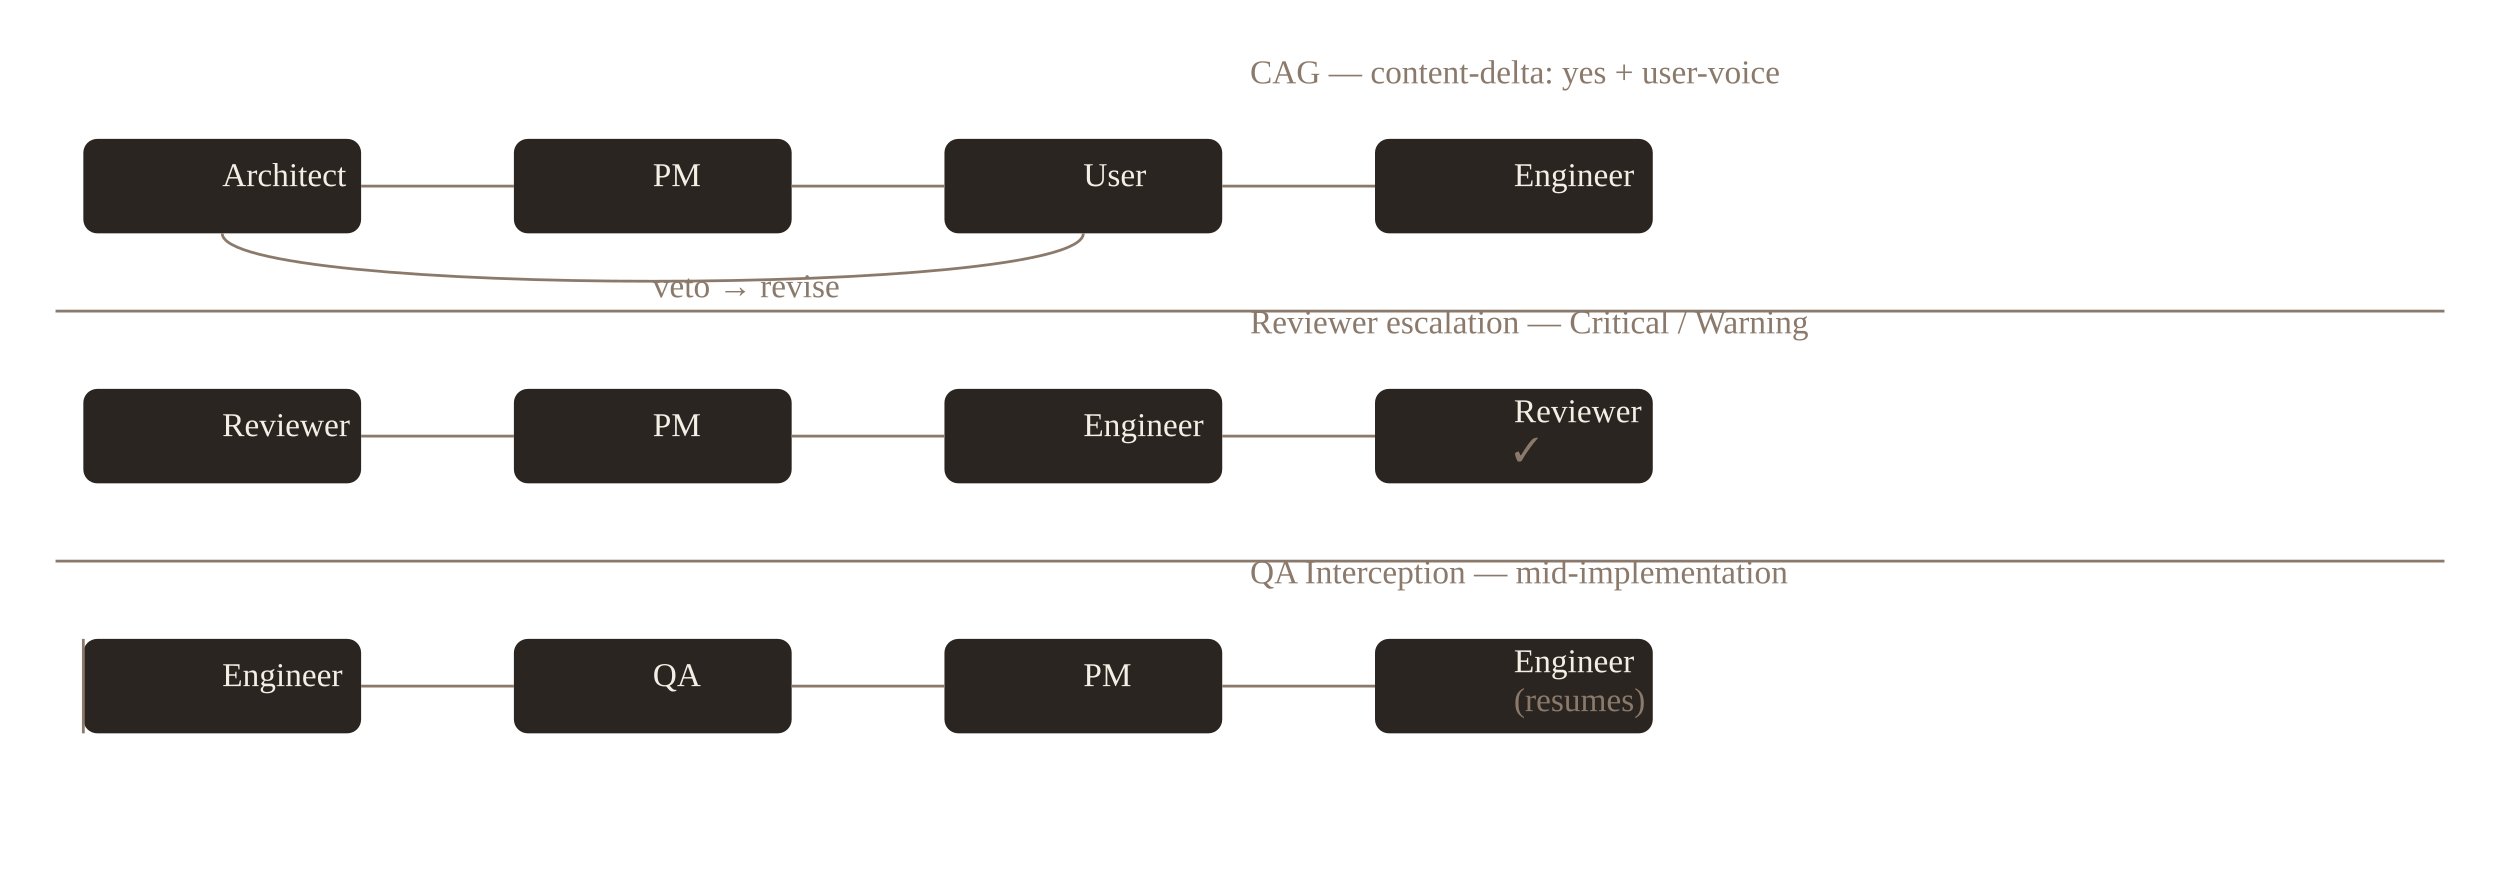
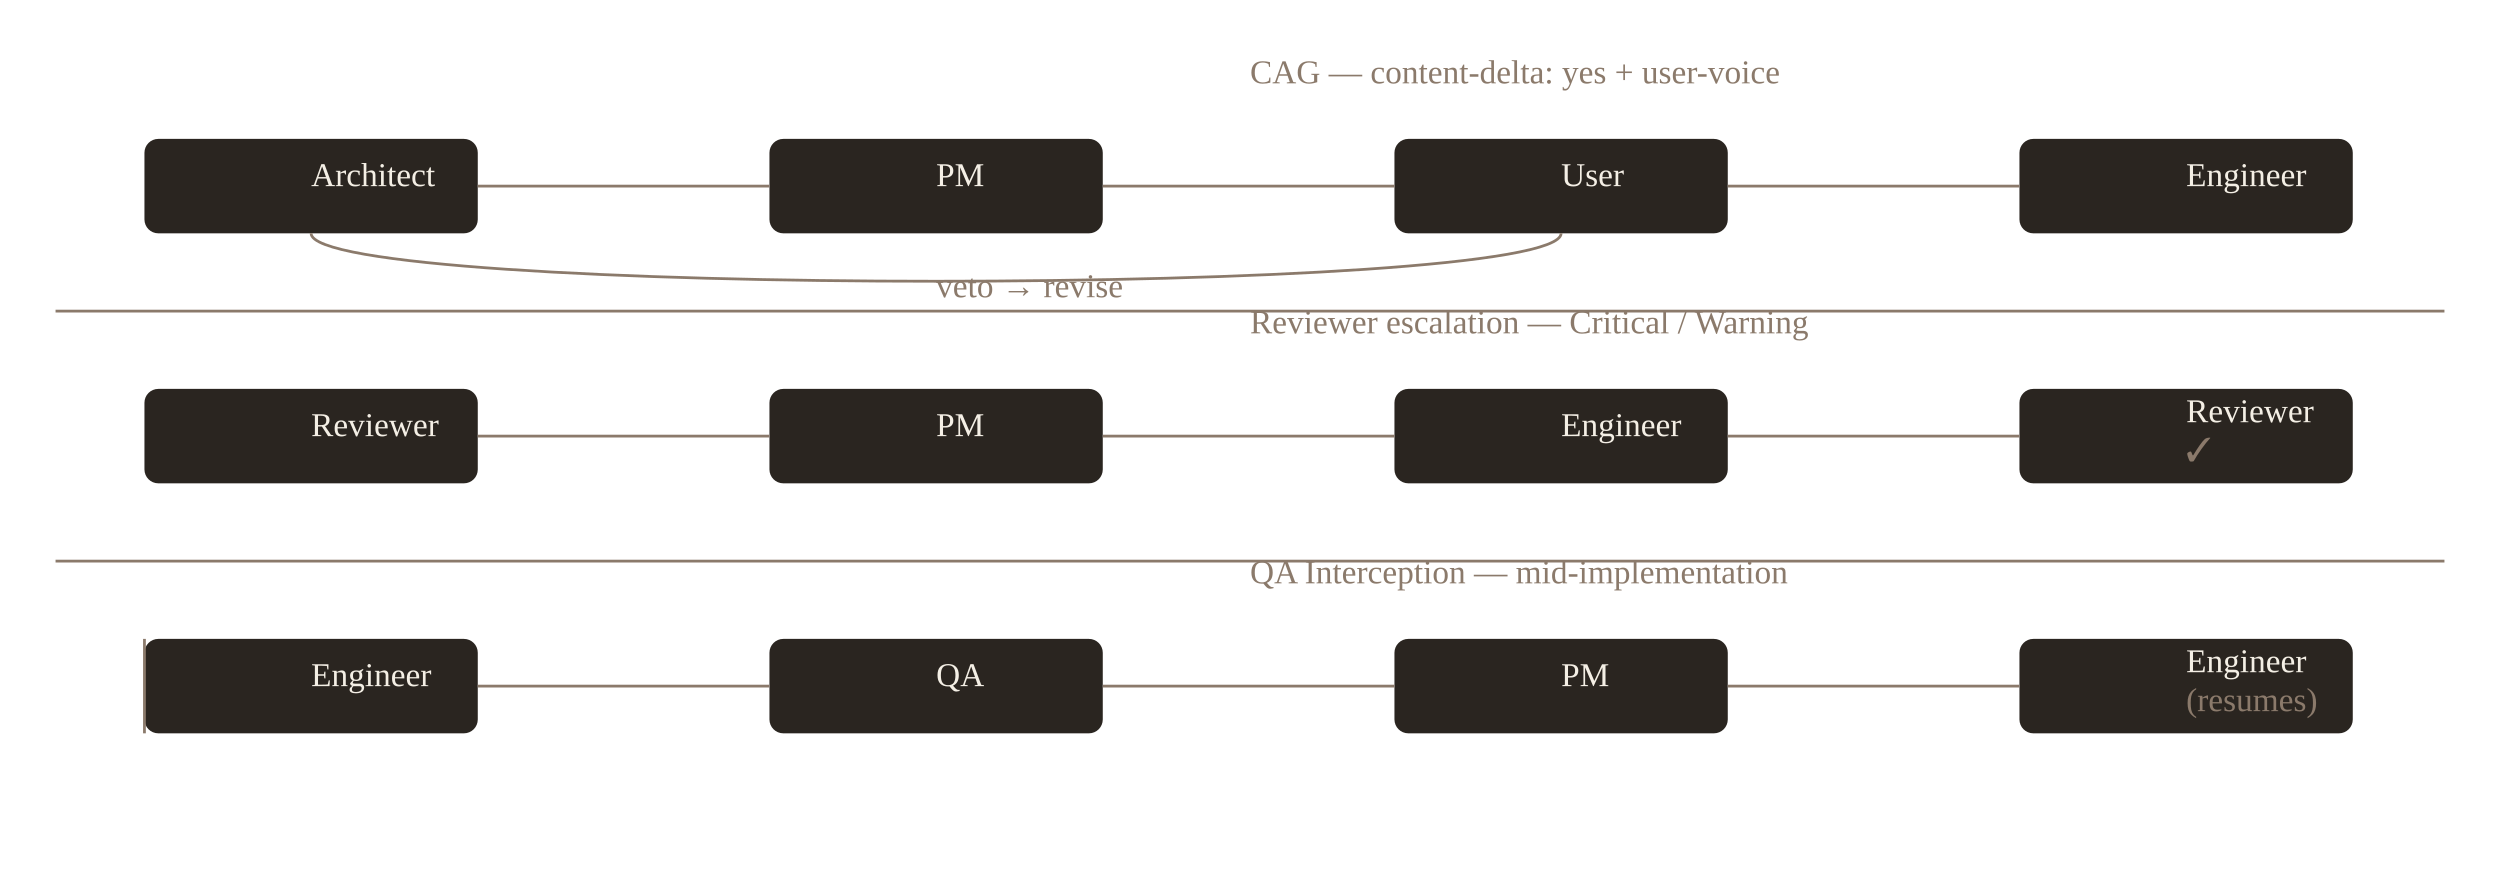
<svg xmlns="http://www.w3.org/2000/svg" viewBox="0 0 900 320" width="900" height="320" aria-label="PM arbitration detail: CAG flow, Reviewer escalation, QA Interception">
  <defs>
    <marker id="arrowhead2" markerWidth="8" markerHeight="6" refX="8" refY="3" orient="auto">
      <polygon points="0 0, 8 3, 0 6" fill="#8B7A6B" />
    </marker>
  </defs>
  <text x="450" y="30" fontFamily="Geist Mono, monospace" fontSize="9" fill="#8B7A6B" textAnchor="middle">CAG — content-delta: yes + user-voice</text>
-   <rect x="30" y="50" width="100" height="34" rx="5" fill="#2A2520" />
-   <rect x="185" y="50" width="100" height="34" rx="5" fill="#2A2520" />
-   <rect x="340" y="50" width="100" height="34" rx="5" fill="#2A2520" />
-   <rect x="495" y="50" width="100" height="34" rx="5" fill="#2A2520" />
-   <text x="80" y="67" fontFamily="Geist Mono, monospace" fontSize="12" fontWeight="700" fill="#F4EFE5" textAnchor="middle" dominantBaseline="middle">Architect</text>
-   <text x="235" y="67" fontFamily="Geist Mono, monospace" fontSize="12" fontWeight="700" fill="#F4EFE5" textAnchor="middle" dominantBaseline="middle">PM</text>
-   <text x="390" y="67" fontFamily="Geist Mono, monospace" fontSize="12" fontWeight="700" fill="#F4EFE5" textAnchor="middle" dominantBaseline="middle">User</text>
-   <text x="545" y="67" fontFamily="Geist Mono, monospace" fontSize="12" fontWeight="700" fill="#F4EFE5" textAnchor="middle" dominantBaseline="middle">Engineer</text>
-   <line x1="130" y1="67" x2="185" y2="67" stroke="#8B7A6B" strokeWidth="1.5" fill="none" markerEnd="url(#arrowhead2)" />
-   <line x1="285" y1="67" x2="340" y2="67" stroke="#8B7A6B" strokeWidth="1.5" fill="none" markerEnd="url(#arrowhead2)" />
-   <line x1="440" y1="67" x2="495" y2="67" stroke="#8B7A6B" strokeWidth="1.5" fill="none" markerEnd="url(#arrowhead2)" />
-   <path d="M 390,84 C 390,107 80,107 80,84" stroke="#8B7A6B" strokeWidth="1" strokeDasharray="4 3" fill="none" markerEnd="url(#arrowhead2)" />
-   <text x="235" y="107" fontFamily="Geist Mono, monospace" fontSize="9" fill="#8B7A6B" textAnchor="middle">veto → revise</text>
+   <rect x="52" y="50" width="120" height="34" rx="5" fill="#2A2520" />
+   <rect x="277" y="50" width="120" height="34" rx="5" fill="#2A2520" />
+   <rect x="502" y="50" width="120" height="34" rx="5" fill="#2A2520" />
+   <rect x="727" y="50" width="120" height="34" rx="5" fill="#2A2520" />
+   <text x="112" y="67" fontFamily="Geist Mono, monospace" fontSize="12" fontWeight="700" fill="#F4EFE5" textAnchor="middle" dominantBaseline="middle">Architect</text>
+   <text x="337" y="67" fontFamily="Geist Mono, monospace" fontSize="12" fontWeight="700" fill="#F4EFE5" textAnchor="middle" dominantBaseline="middle">PM</text>
+   <text x="562" y="67" fontFamily="Geist Mono, monospace" fontSize="12" fontWeight="700" fill="#F4EFE5" textAnchor="middle" dominantBaseline="middle">User</text>
+   <text x="787" y="67" fontFamily="Geist Mono, monospace" fontSize="12" fontWeight="700" fill="#F4EFE5" textAnchor="middle" dominantBaseline="middle">Engineer</text>
+   <line x1="172" y1="67" x2="277" y2="67" stroke="#8B7A6B" strokeWidth="1.5" fill="none" markerEnd="url(#arrowhead2)" />
+   <line x1="397" y1="67" x2="502" y2="67" stroke="#8B7A6B" strokeWidth="1.5" fill="none" markerEnd="url(#arrowhead2)" />
+   <line x1="622" y1="67" x2="727" y2="67" stroke="#8B7A6B" strokeWidth="1.5" fill="none" markerEnd="url(#arrowhead2)" />
+   <path d="M 562,84 C 562,107 112,107 112,84" stroke="#8B7A6B" strokeWidth="1" strokeDasharray="4 3" fill="none" markerEnd="url(#arrowhead2)" />
+   <text x="337" y="107" fontFamily="Geist Mono, monospace" fontSize="9" fill="#8B7A6B" textAnchor="middle">veto → revise</text>
  <line x1="20" y1="112" x2="880" y2="112" stroke="#8B7A6B" strokeWidth="0.5" strokeOpacity="0.4" />
  <text x="450" y="120" fontFamily="Geist Mono, monospace" fontSize="9" fill="#8B7A6B" textAnchor="middle">Reviewer escalation — Critical / Warning</text>
-   <rect x="30" y="140" width="100" height="34" rx="5" fill="#2A2520" />
-   <rect x="185" y="140" width="100" height="34" rx="5" fill="#2A2520" />
-   <rect x="340" y="140" width="100" height="34" rx="5" fill="#2A2520" />
-   <rect x="495" y="140" width="100" height="34" rx="5" fill="#2A2520" />
-   <text x="80" y="157" fontFamily="Geist Mono, monospace" fontSize="12" fontWeight="700" fill="#F4EFE5" textAnchor="middle" dominantBaseline="middle">Reviewer</text>
-   <text x="235" y="157" fontFamily="Geist Mono, monospace" fontSize="12" fontWeight="700" fill="#F4EFE5" textAnchor="middle" dominantBaseline="middle">PM</text>
-   <text x="390" y="157" fontFamily="Geist Mono, monospace" fontSize="12" fontWeight="700" fill="#F4EFE5" textAnchor="middle" dominantBaseline="middle">Engineer</text>
-   <text x="545" y="152" fontFamily="Geist Mono, monospace" fontSize="12" fontWeight="700" fill="#F4EFE5" textAnchor="middle" dominantBaseline="middle">Reviewer</text>
-   <text x="545" y="166" fontFamily="Geist Mono, monospace" fontSize="9" fill="#8B7A6B" textAnchor="middle">✓</text>
-   <line x1="130" y1="157" x2="185" y2="157" stroke="#8B7A6B" strokeWidth="1.5" fill="none" markerEnd="url(#arrowhead2)" />
-   <line x1="285" y1="157" x2="340" y2="157" stroke="#8B7A6B" strokeWidth="1.5" fill="none" markerEnd="url(#arrowhead2)" />
-   <line x1="440" y1="157" x2="495" y2="157" stroke="#8B7A6B" strokeWidth="1.5" fill="none" markerEnd="url(#arrowhead2)" />
+   <rect x="52" y="140" width="120" height="34" rx="5" fill="#2A2520" />
+   <rect x="277" y="140" width="120" height="34" rx="5" fill="#2A2520" />
+   <rect x="502" y="140" width="120" height="34" rx="5" fill="#2A2520" />
+   <rect x="727" y="140" width="120" height="34" rx="5" fill="#2A2520" />
+   <text x="112" y="157" fontFamily="Geist Mono, monospace" fontSize="12" fontWeight="700" fill="#F4EFE5" textAnchor="middle" dominantBaseline="middle">Reviewer</text>
+   <text x="337" y="157" fontFamily="Geist Mono, monospace" fontSize="12" fontWeight="700" fill="#F4EFE5" textAnchor="middle" dominantBaseline="middle">PM</text>
+   <text x="562" y="157" fontFamily="Geist Mono, monospace" fontSize="12" fontWeight="700" fill="#F4EFE5" textAnchor="middle" dominantBaseline="middle">Engineer</text>
+   <text x="787" y="152" fontFamily="Geist Mono, monospace" fontSize="12" fontWeight="700" fill="#F4EFE5" textAnchor="middle" dominantBaseline="middle">Reviewer</text>
+   <text x="787" y="166" fontFamily="Geist Mono, monospace" fontSize="9" fill="#8B7A6B" textAnchor="middle">✓</text>
+   <line x1="172" y1="157" x2="277" y2="157" stroke="#8B7A6B" strokeWidth="1.5" fill="none" markerEnd="url(#arrowhead2)" />
+   <line x1="397" y1="157" x2="502" y2="157" stroke="#8B7A6B" strokeWidth="1.5" fill="none" markerEnd="url(#arrowhead2)" />
+   <line x1="622" y1="157" x2="727" y2="157" stroke="#8B7A6B" strokeWidth="1.5" fill="none" markerEnd="url(#arrowhead2)" />
  <line x1="20" y1="202" x2="880" y2="202" stroke="#8B7A6B" strokeWidth="0.5" strokeOpacity="0.4" />
  <text x="450" y="210" fontFamily="Geist Mono, monospace" fontSize="9" fill="#8B7A6B" textAnchor="middle">QA Interception — mid-implementation</text>
-   <rect x="30" y="230" width="100" height="34" rx="5" fill="#2A2520" />
-   <rect x="185" y="230" width="100" height="34" rx="5" fill="#2A2520" />
-   <rect x="340" y="230" width="100" height="34" rx="5" fill="#2A2520" />
-   <rect x="495" y="230" width="100" height="34" rx="5" fill="#2A2520" />
-   <text x="80" y="247" fontFamily="Geist Mono, monospace" fontSize="12" fontWeight="700" fill="#F4EFE5" textAnchor="middle" dominantBaseline="middle">Engineer</text>
-   <text x="235" y="247" fontFamily="Geist Mono, monospace" fontSize="12" fontWeight="700" fill="#F4EFE5" textAnchor="middle" dominantBaseline="middle">QA</text>
-   <text x="390" y="247" fontFamily="Geist Mono, monospace" fontSize="12" fontWeight="700" fill="#F4EFE5" textAnchor="middle" dominantBaseline="middle">PM</text>
-   <text x="545" y="242" fontFamily="Geist Mono, monospace" fontSize="12" fontWeight="700" fill="#F4EFE5" textAnchor="middle" dominantBaseline="middle">Engineer</text>
-   <text x="545" y="256" fontFamily="Geist Mono, monospace" fontSize="9" fill="#8B7A6B" textAnchor="middle">(resumes)</text>
-   <line x1="130" y1="247" x2="185" y2="247" stroke="#8B7A6B" strokeWidth="1.5" fill="none" markerEnd="url(#arrowhead2)" />
-   <line x1="285" y1="247" x2="340" y2="247" stroke="#8B7A6B" strokeWidth="1.5" fill="none" markerEnd="url(#arrowhead2)" />
-   <line x1="440" y1="247" x2="495" y2="247" stroke="#8B7A6B" strokeWidth="1.5" fill="none" markerEnd="url(#arrowhead2)" />
-   <line x1="30" y1="230" x2="30" y2="264" stroke="#8B7A6B" strokeWidth="1.5" strokeDasharray="3 2" />
+   <rect x="52" y="230" width="120" height="34" rx="5" fill="#2A2520" />
+   <rect x="277" y="230" width="120" height="34" rx="5" fill="#2A2520" />
+   <rect x="502" y="230" width="120" height="34" rx="5" fill="#2A2520" />
+   <rect x="727" y="230" width="120" height="34" rx="5" fill="#2A2520" />
+   <text x="112" y="247" fontFamily="Geist Mono, monospace" fontSize="12" fontWeight="700" fill="#F4EFE5" textAnchor="middle" dominantBaseline="middle">Engineer</text>
+   <text x="337" y="247" fontFamily="Geist Mono, monospace" fontSize="12" fontWeight="700" fill="#F4EFE5" textAnchor="middle" dominantBaseline="middle">QA</text>
+   <text x="562" y="247" fontFamily="Geist Mono, monospace" fontSize="12" fontWeight="700" fill="#F4EFE5" textAnchor="middle" dominantBaseline="middle">PM</text>
+   <text x="787" y="242" fontFamily="Geist Mono, monospace" fontSize="12" fontWeight="700" fill="#F4EFE5" textAnchor="middle" dominantBaseline="middle">Engineer</text>
+   <text x="787" y="256" fontFamily="Geist Mono, monospace" fontSize="9" fill="#8B7A6B" textAnchor="middle">(resumes)</text>
+   <line x1="172" y1="247" x2="277" y2="247" stroke="#8B7A6B" strokeWidth="1.5" fill="none" markerEnd="url(#arrowhead2)" />
+   <line x1="397" y1="247" x2="502" y2="247" stroke="#8B7A6B" strokeWidth="1.5" fill="none" markerEnd="url(#arrowhead2)" />
+   <line x1="622" y1="247" x2="727" y2="247" stroke="#8B7A6B" strokeWidth="1.5" fill="none" markerEnd="url(#arrowhead2)" />
+   <line x1="52" y1="230" x2="52" y2="264" stroke="#8B7A6B" strokeWidth="1.5" strokeDasharray="3 2" />
</svg>
